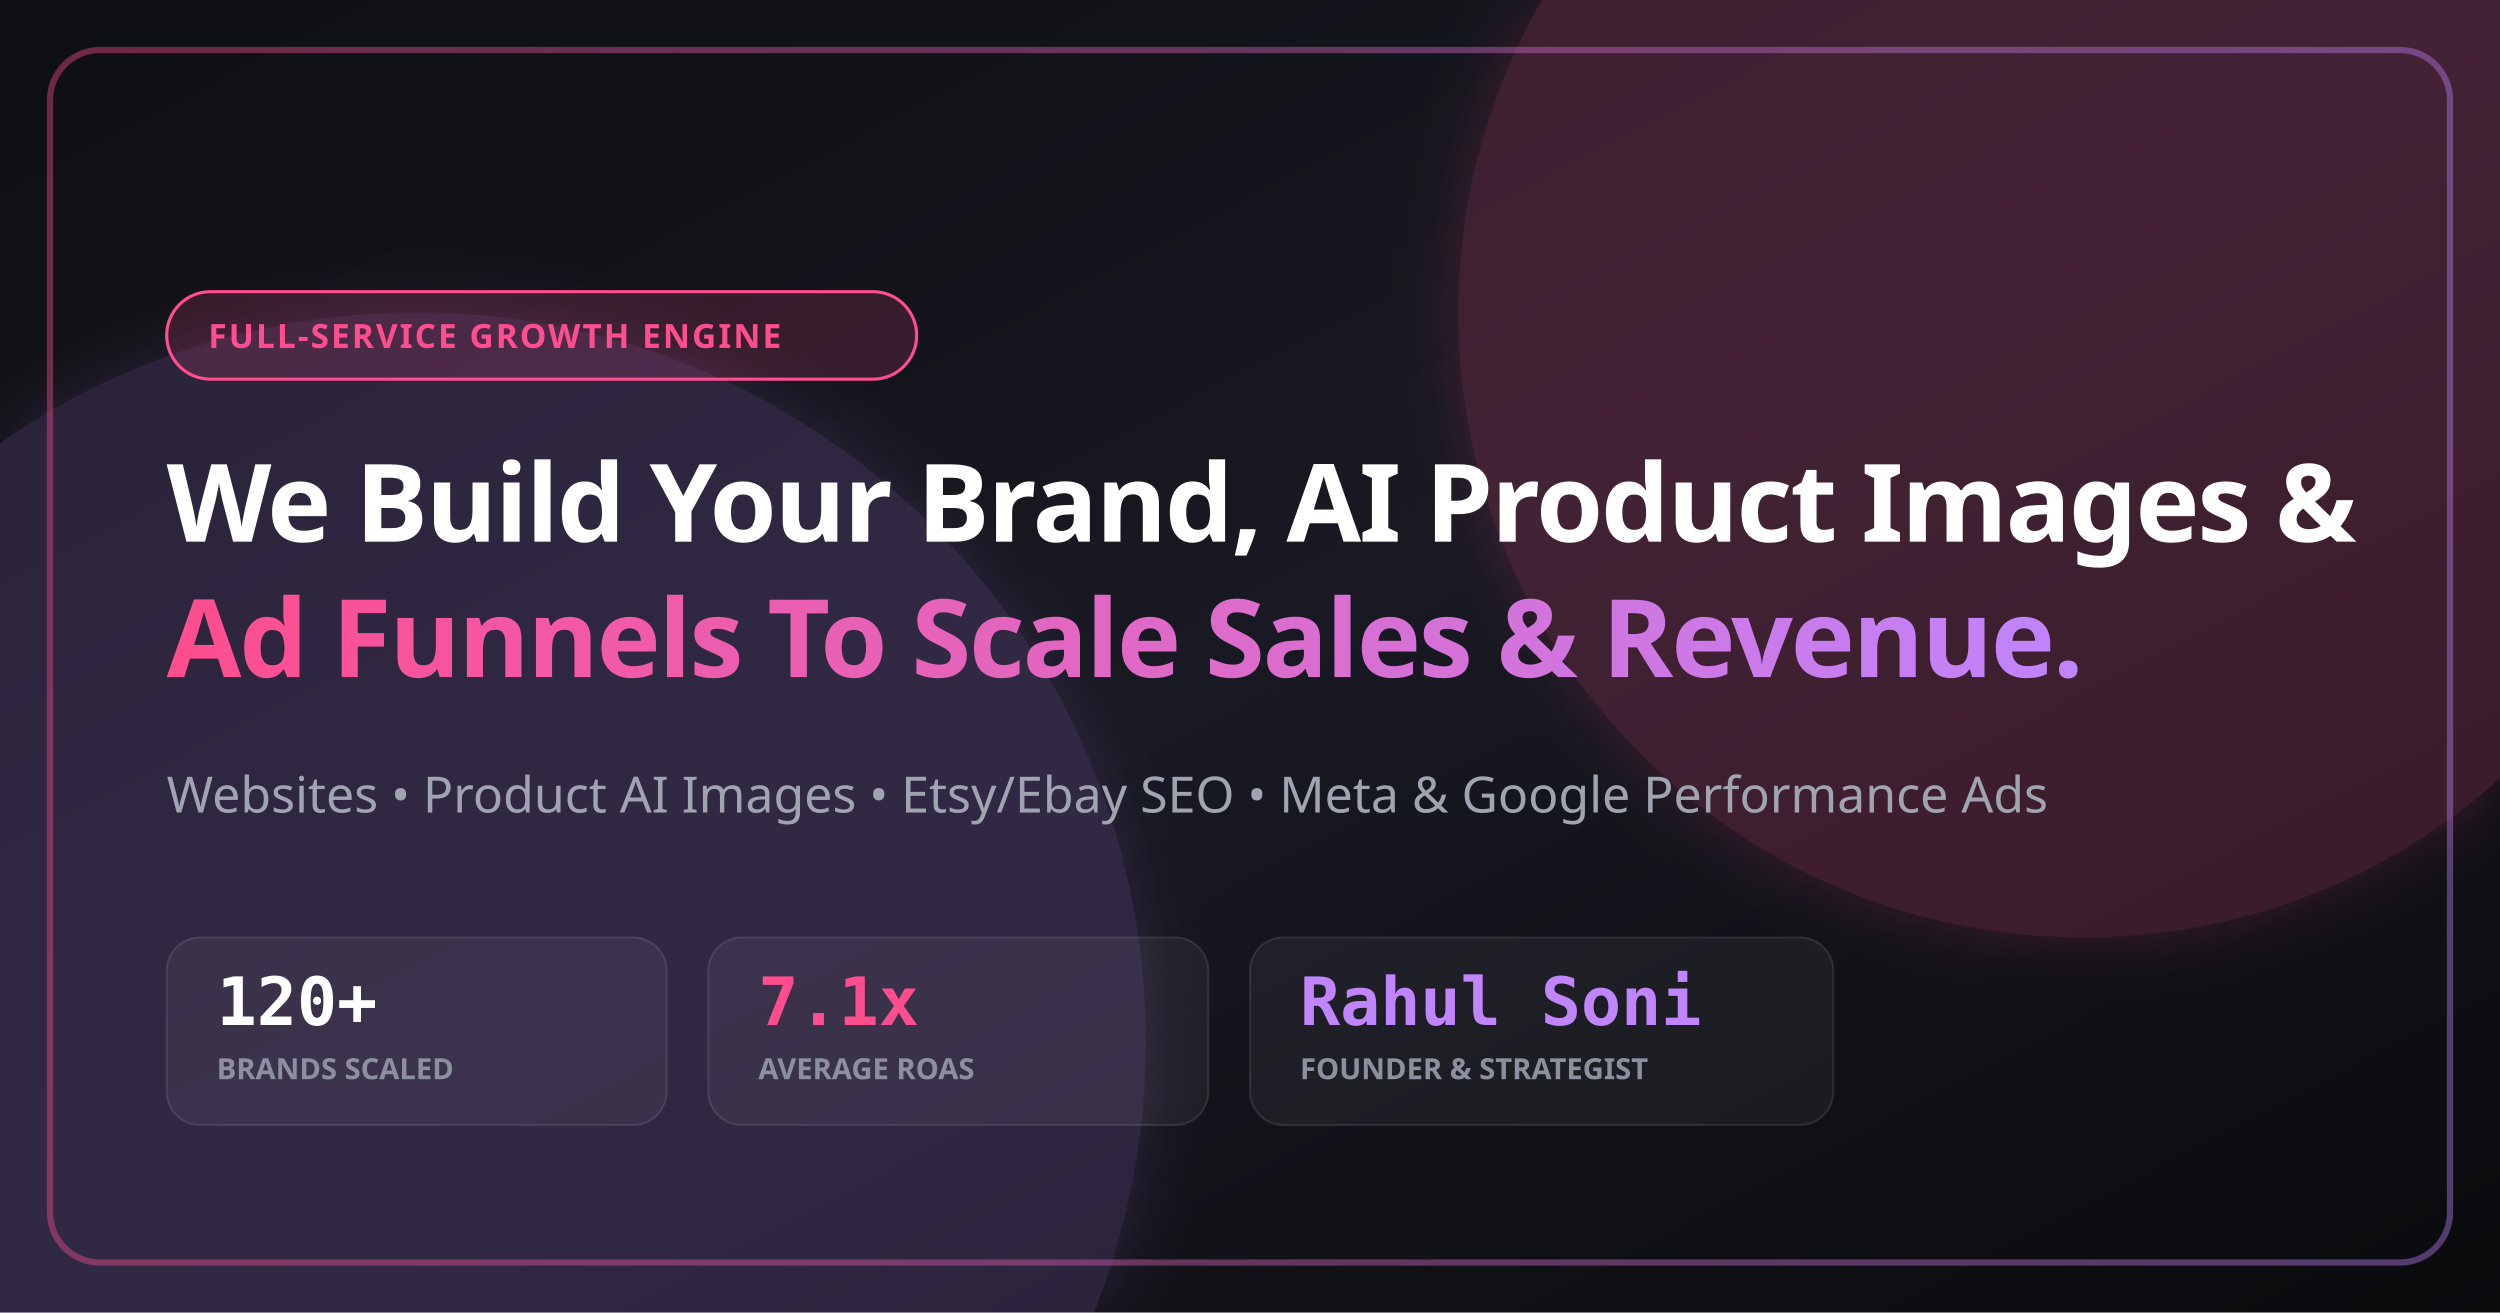
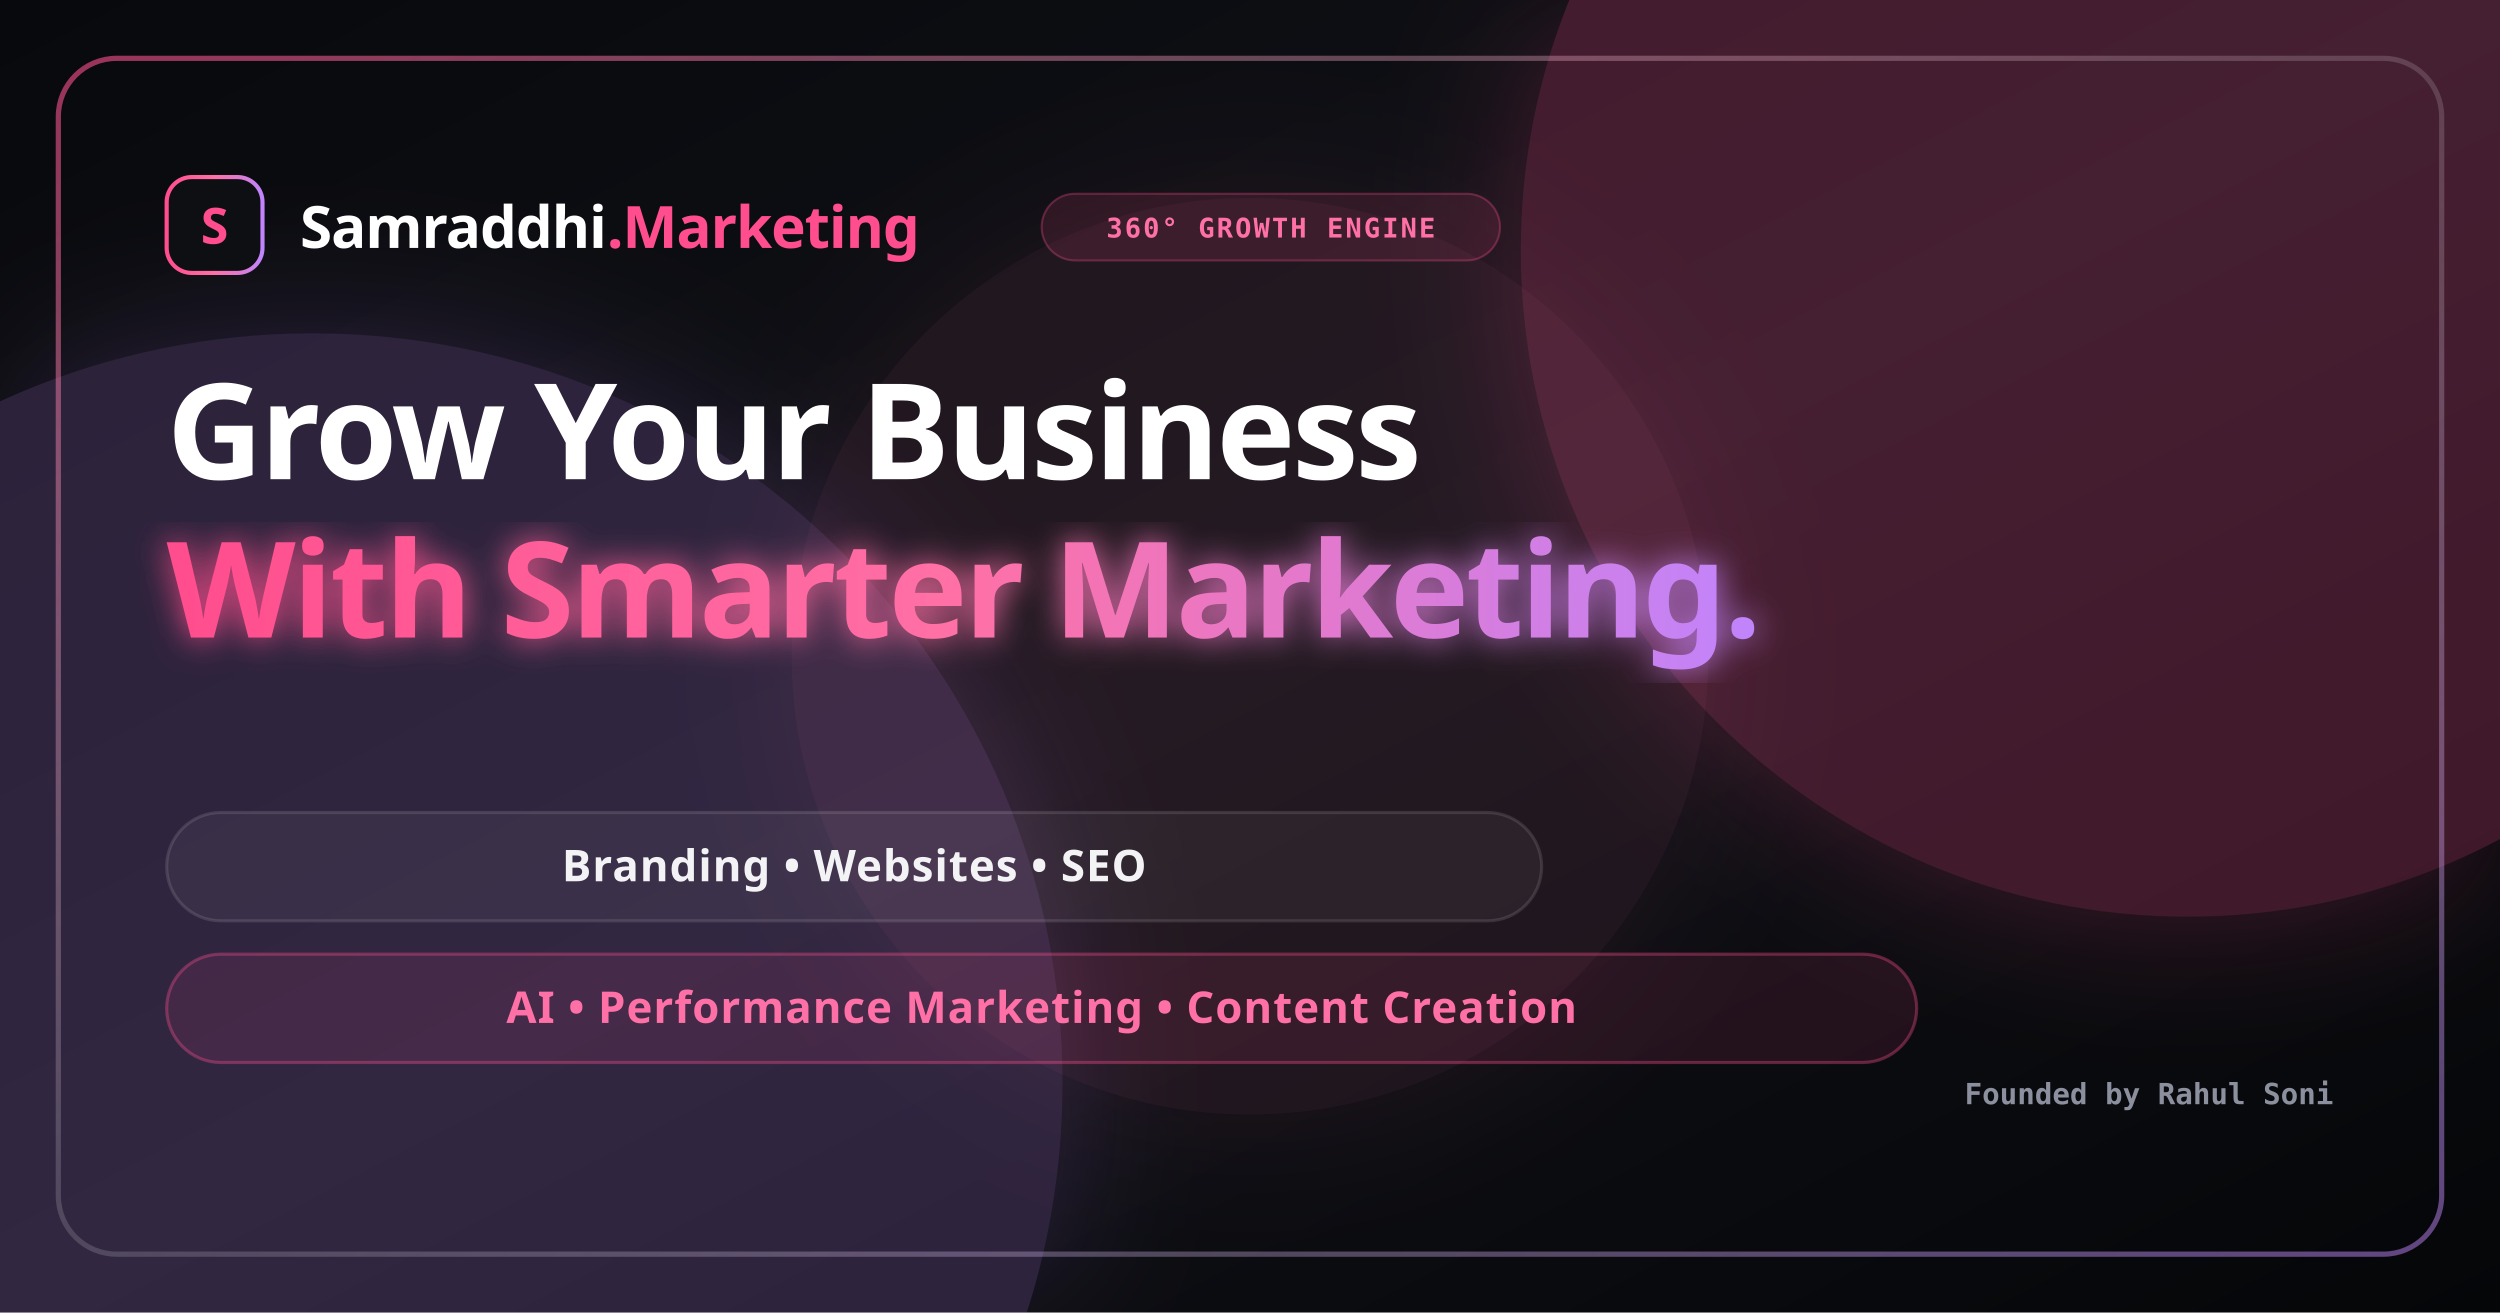
<svg xmlns="http://www.w3.org/2000/svg" viewBox="0 0 1200 630" width="1200" height="630">
  <defs>
-     <linearGradient id="bgGrad" x1="0%" y1="0%" x2="100%" y2="100%">
-       <stop offset="0%" stop-color="#0e0f12" />
-       <stop offset="50%" stop-color="#181922" />
-       <stop offset="100%" stop-color="#0a0b0d" />
+     <linearGradient id="bgDark" x1="0%" y1="0%" x2="100%" y2="100%">
+       <stop offset="0%" stop-color="#08090c" />
+       <stop offset="50%" stop-color="#111218" />
+       <stop offset="100%" stop-color="#050608" />
    </linearGradient>
-     <linearGradient id="pinkGrad" x1="0%" y1="0%" x2="100%" y2="0%">
+     <linearGradient id="pinkGradient" x1="0%" y1="0%" x2="100%" y2="0%">
      <stop offset="0%" stop-color="#ff4d8d" />
+       <stop offset="50%" stop-color="#ff70a6" />
      <stop offset="100%" stop-color="#c084fc" />
    </linearGradient>
-     <filter id="glow">
-       <feGaussianBlur stdDeviation="15" result="blur" />
+     <linearGradient id="glassBorder" x1="0%" y1="0%" x2="100%" y2="100%">
+       <stop offset="0%" stop-color="#ff4d8d" stop-opacity="0.6" />
+       <stop offset="50%" stop-color="#ffffff" stop-opacity="0.15" />
+       <stop offset="100%" stop-color="#c084fc" stop-opacity="0.5" />
+     </linearGradient>
+     <filter id="neonBlur" x="-30%" y="-30%" width="160%" height="160%">
+       <feGaussianBlur stdDeviation="35" result="blur" />
+       <feComposite in="SourceGraphic" in2="blur" operator="over" />
+     </filter>
+     <filter id="subtleGlow">
+       <feGaussianBlur stdDeviation="8" result="blur" />
      <feComposite in="SourceGraphic" in2="blur" operator="over" />
    </filter>
  </defs>
-   <rect width="1200" height="630" fill="url(#bgGrad)" />
-   <circle cx="1000" cy="150" r="300" fill="#ff4d8d" opacity="0.18" filter="url(#glow)" />
-   <circle cx="200" cy="500" r="350" fill="#c084fc" opacity="0.15" filter="url(#glow)" />
-   <rect x="24" y="24" width="1152" height="582" rx="24" fill="none" stroke="url(#pinkGrad)" stroke-width="3" opacity="0.4" />
-   <g transform="translate(80, 140)">
-     <rect width="360" height="42" rx="21" fill="rgba(255, 77, 141, 0.15)" stroke="#ff4d8d" stroke-width="1.5" />
-     <text x="20" y="27" font-family="sans-serif" font-size="16" font-weight="bold" fill="#ff4d8d" letter-spacing="1">FULL-SERVICE GROWTH ENGINE</text>
-     <text x="0" y="120" font-family="sans-serif" font-size="52" font-weight="800" fill="#ffffff" letter-spacing="-1">
-       We Build Your Brand, AI Product Images &amp;
+   <rect width="1200" height="630" fill="url(#bgDark)" />
+   <circle cx="1050" cy="120" r="320" fill="#ff4d8d" opacity="0.22" filter="url(#neonBlur)" />
+   <circle cx="150" cy="520" r="360" fill="#c084fc" opacity="0.18" filter="url(#neonBlur)" />
+   <circle cx="600" cy="315" r="220" fill="#ff70a6" opacity="0.08" filter="url(#neonBlur)" />
+   <rect x="28" y="28" width="1144" height="574" rx="28" fill="none" stroke="url(#glassBorder)" stroke-width="2.5" />
+   <g transform="translate(80, 85)">
+     <rect width="46" height="46" rx="12" fill="#0e0f12" stroke="url(#pinkGradient)" stroke-width="2" />
+     <text x="23" y="32" font-family="'Plus Jakarta Sans', sans-serif" font-size="24" font-weight="900" fill="#ff4d8d" text-anchor="middle">S</text>
+     <text x="64" y="34" font-family="'Plus Jakarta Sans', sans-serif" font-size="28" font-weight="800" fill="#ffffff" letter-spacing="-0.5">
+       Samraddhi<tspan fill="#ff4d8d">.Marketing</tspan>
    </text>
-     <text x="0" y="185" font-family="sans-serif" font-size="52" font-weight="800" fill="url(#pinkGrad)" letter-spacing="-1">
-       Ad Funnels To Scale Sales &amp; Revenue.
+     <rect x="420" y="8" width="220" height="32" rx="16" fill="rgba(255, 77, 141, 0.12)" stroke="rgba(255, 77, 141, 0.3)" stroke-width="1" />
+     <text x="530" y="29" font-family="'JetBrains Mono', monospace" font-size="13" font-weight="700" fill="#ff70a6" text-anchor="middle" letter-spacing="1">360° GROWTH ENGINE</text>
+   </g>
+   <g transform="translate(80, 230)">
+     <text x="0" y="0" font-family="'Plus Jakarta Sans', sans-serif" font-size="64" font-weight="800" fill="#ffffff" letter-spacing="-1.5">
+       Grow Your Business
    </text>
-     <text x="0" y="250" font-family="sans-serif" font-size="24" fill="#a0a4b0" font-weight="500">
-       Websites • Product AI Images • Etsy/Ebay SEO • Meta &amp; Google Performance Ads
+     <text x="0" y="76" font-family="'Plus Jakarta Sans', sans-serif" font-size="64" font-weight="800" fill="url(#pinkGradient)" letter-spacing="-1.5" filter="url(#subtleGlow)">
+       With Smarter Marketing.
    </text>
-     <g transform="translate(0, 310)">
-       <rect width="240" height="90" rx="16" fill="rgba(255,255,255,0.05)" stroke="rgba(255,255,255,0.1)" />
-       <text x="24" y="42" font-family="monospace" font-size="32" font-weight="bold" fill="#ffffff">120+</text>
-       <text x="24" y="68" font-family="sans-serif" font-size="14" fill="#8c909e" font-weight="600">BRANDS SCALED</text>
-       <g transform="translate(260, 0)">
-         <rect width="240" height="90" rx="16" fill="rgba(255,255,255,0.05)" stroke="rgba(255,255,255,0.1)" />
-         <text x="24" y="42" font-family="monospace" font-size="32" font-weight="bold" fill="#ff4d8d">7.1x</text>
-         <text x="24" y="68" font-family="sans-serif" font-size="14" fill="#8c909e" font-weight="600">AVERAGE ROAS</text>
-       </g>
-       <g transform="translate(520, 0)">
-         <rect width="280" height="90" rx="16" fill="rgba(255,255,255,0.05)" stroke="rgba(255,255,255,0.1)" />
-         <text x="24" y="42" font-family="monospace" font-size="32" font-weight="bold" fill="#c084fc">Rahul Soni</text>
-         <text x="24" y="68" font-family="sans-serif" font-size="14" fill="#8c909e" font-weight="600">FOUNDER &amp; STRATEGIST</text>
-       </g>
+   </g>
+   <g transform="translate(80, 390)">
+     <g transform="translate(0, 0)">
+       <rect width="660" height="52" rx="26" fill="rgba(255, 255, 255, 0.05)" stroke="rgba(255, 255, 255, 0.12)" stroke-width="1.5" />
+       <text x="330" y="33" font-family="'Plus Jakarta Sans', sans-serif" font-size="21" font-weight="700" fill="#f3f3f6" text-anchor="middle" letter-spacing="0.5">
+         Branding  •  Websites  •  SEO
+       </text>
+     </g>
+     <g transform="translate(0, 68)">
+       <rect width="840" height="52" rx="26" fill="rgba(255, 77, 141, 0.1)" stroke="rgba(255, 77, 141, 0.35)" stroke-width="1.5" />
+       <text x="420" y="33" font-family="'Plus Jakarta Sans', sans-serif" font-size="21" font-weight="700" fill="#ff70a6" text-anchor="middle" letter-spacing="0.5">
+         AI  •  Performance Marketing  •  Content Creation
+       </text>
    </g>
  </g>
+   <g transform="translate(940, 530)">
+     <text x="180" y="0" font-family="'JetBrains Mono', monospace" font-size="14" font-weight="600" fill="#8c909e" text-anchor="end">Founded by Rahul Soni</text>
+   </g>
</svg>
